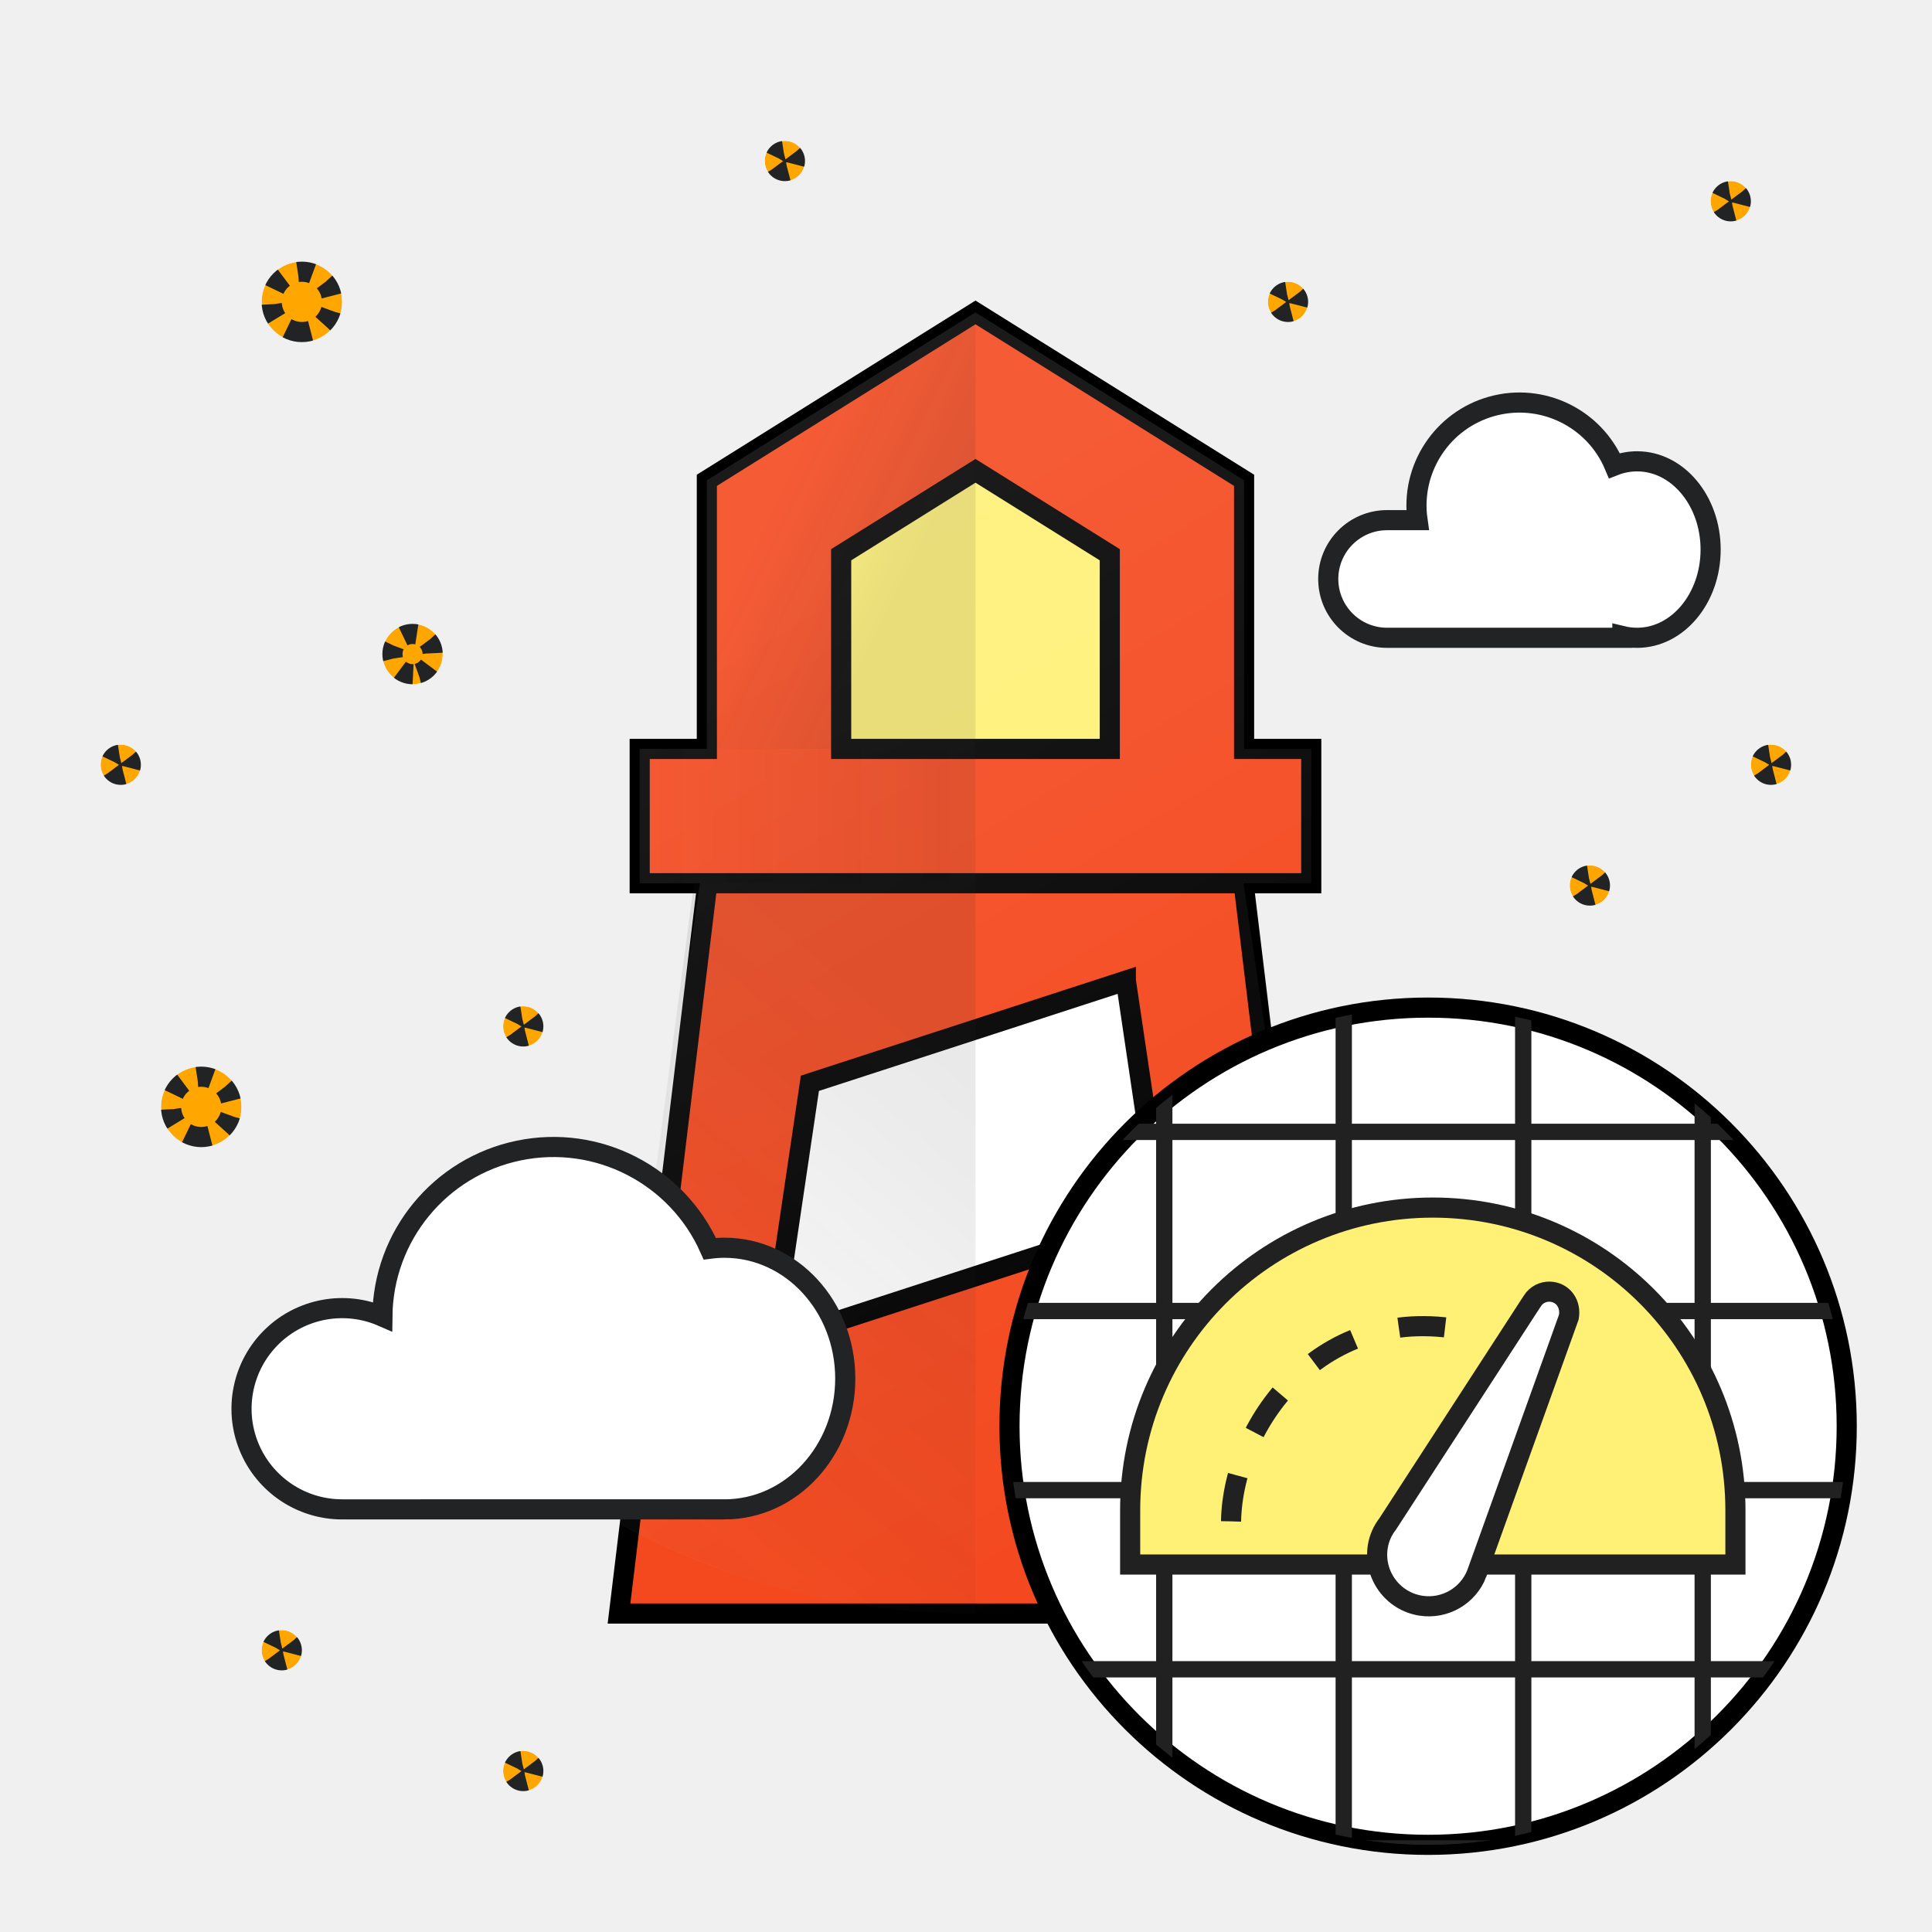
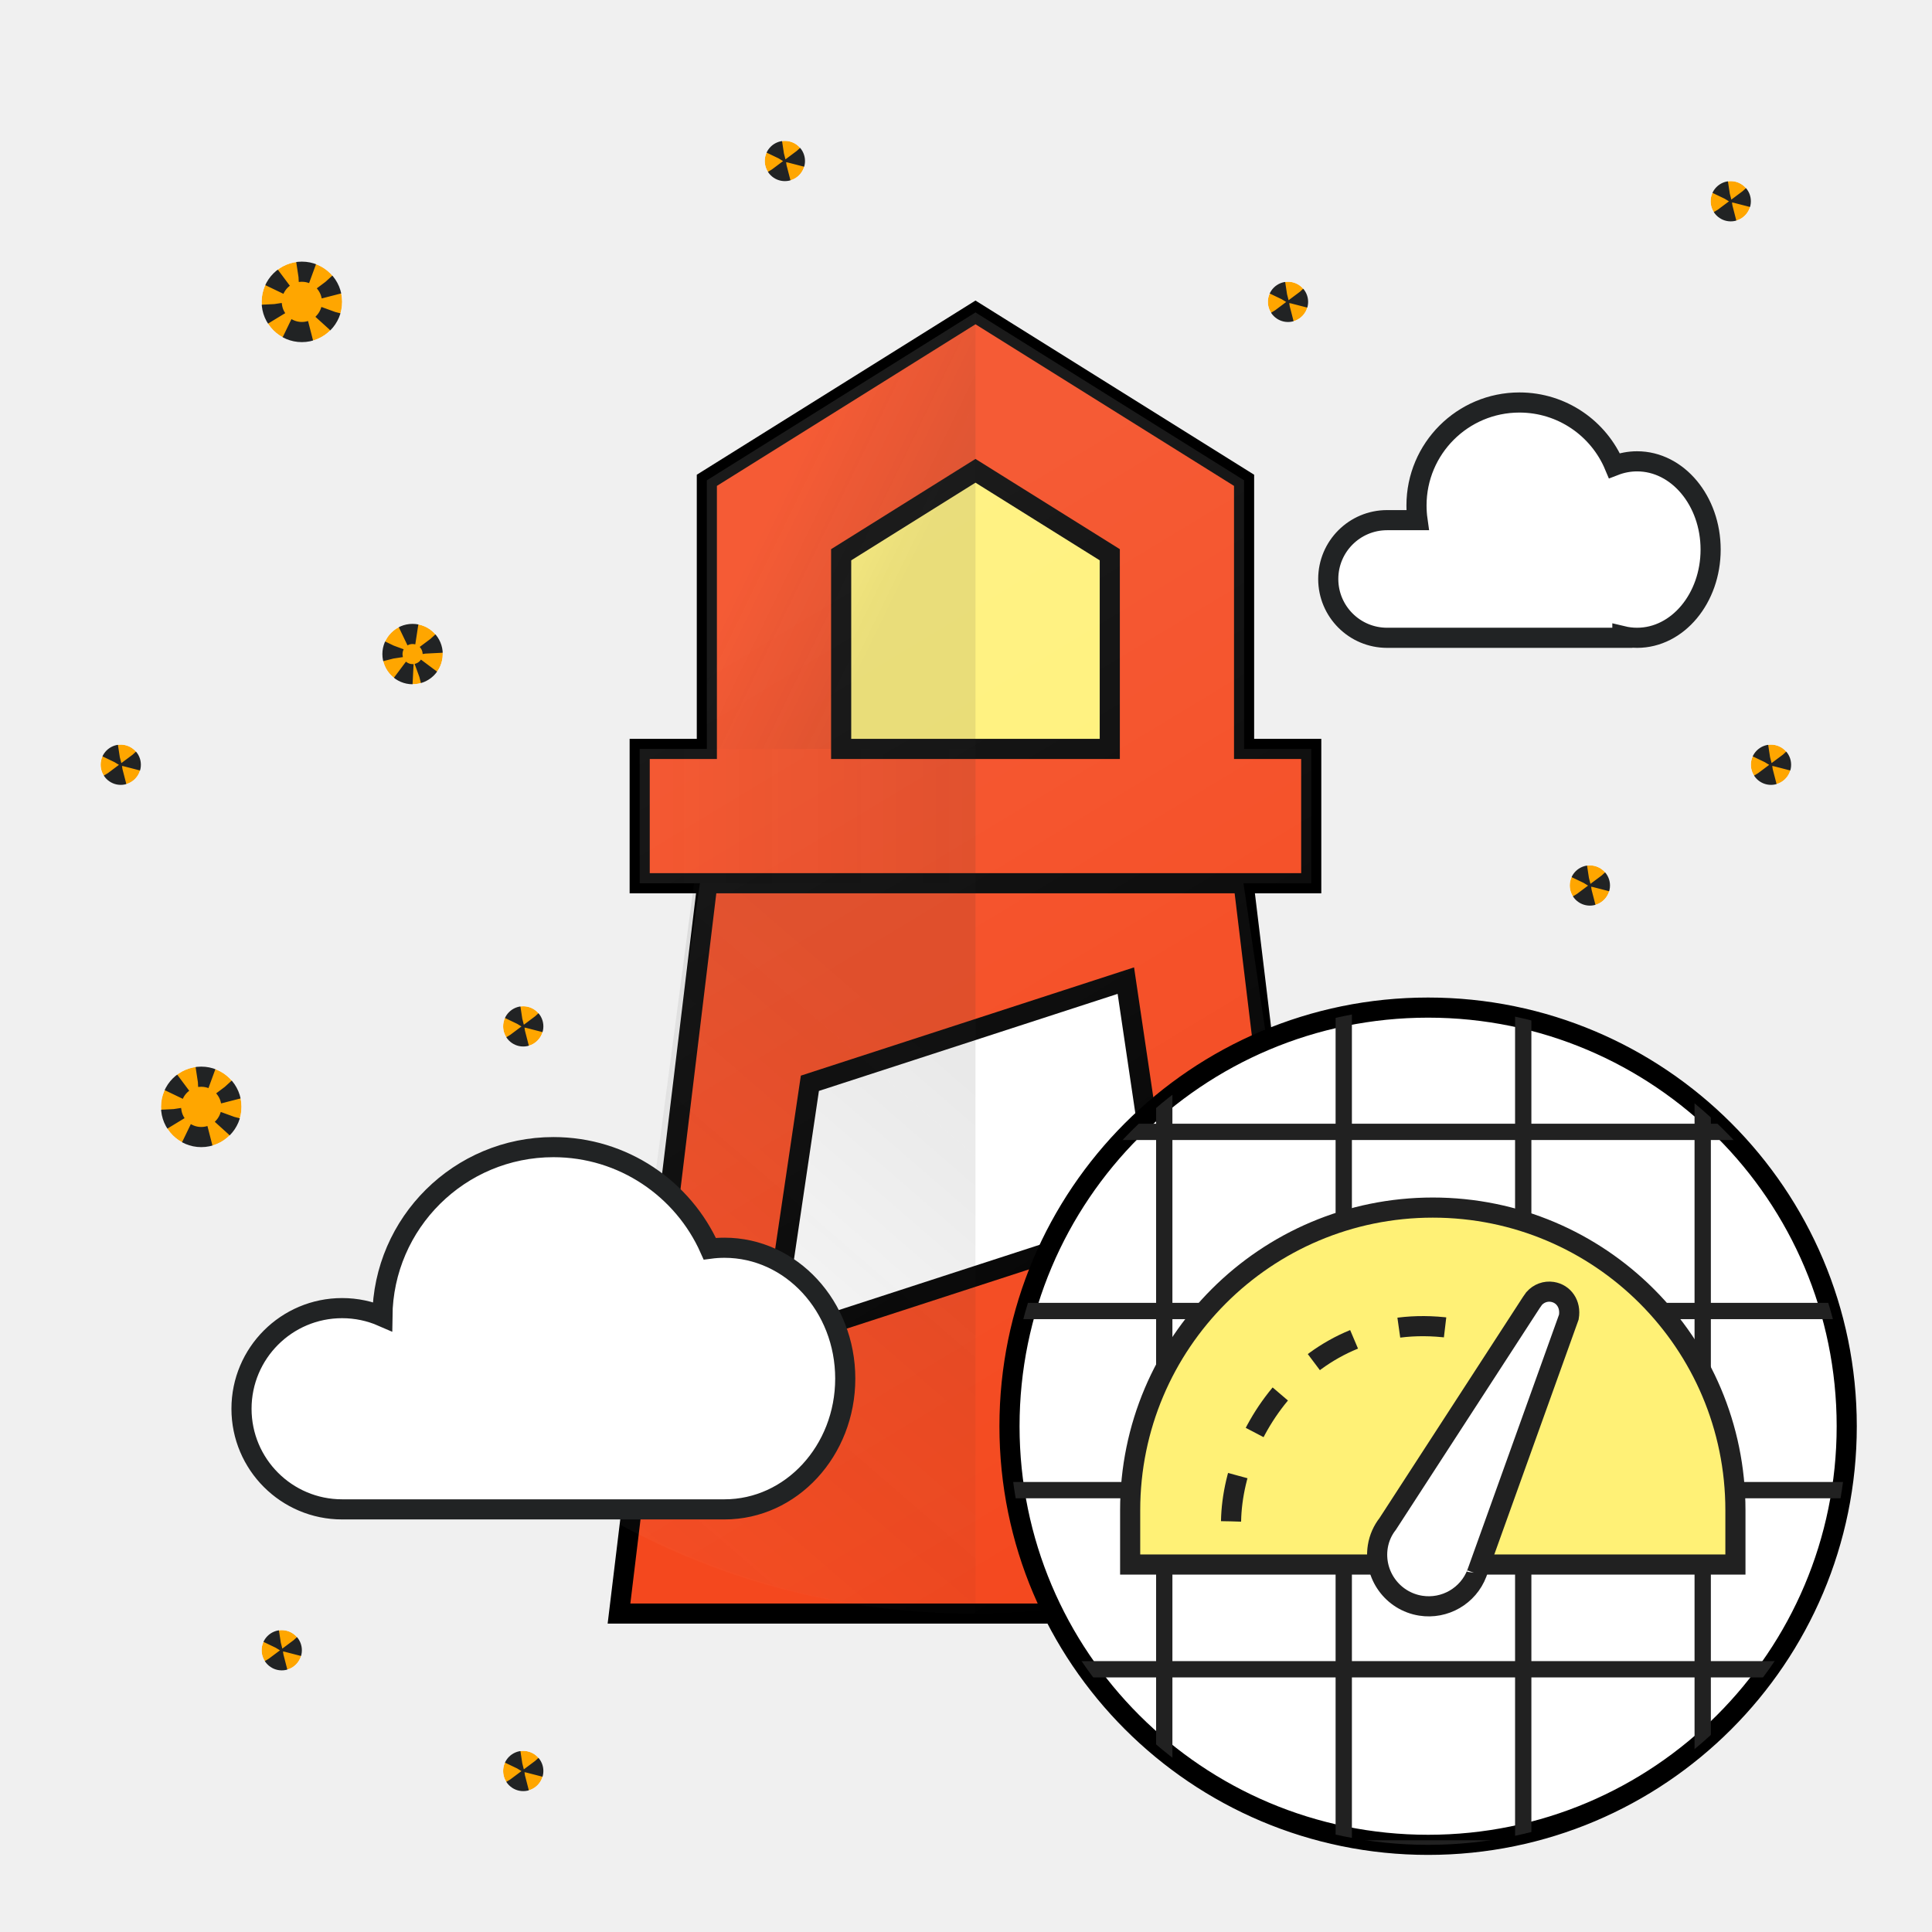
- <svg xmlns="http://www.w3.org/2000/svg" xmlns:xlink="http://www.w3.org/1999/xlink" width="96" height="96">
+ <svg xmlns="http://www.w3.org/2000/svg" xmlns:xlink="http://www.w3.org/1999/xlink" width="96px" height="96px" viewBox="0 0 96 96" version="1.1">
  <defs>
-     <linearGradient x1="36.626%" y1="20.358%" x2="64.01%" y2="100.652%" id="b">
-       <stop stop-color="#FFF" stop-opacity=".1" offset="0%" />
-       <stop stop-color="#FFF" stop-opacity="0" offset="100%" />
+     <linearGradient x1="36.626%" y1="20.358%" x2="64.01%" y2="100.652%" id="linearGradient-1">
+       <stop stop-color="#FFFFFF" stop-opacity="0.1" offset="0%" />
+       <stop stop-color="#FFFFFF" stop-opacity="0" offset="100%" />
    </linearGradient>
-     <linearGradient x1="68.935%" y1="65.756%" x2="31.065%" y2="35.799%" id="c">
-       <stop stop-color="#262626" stop-opacity=".1" offset="0%" />
+     <linearGradient x1="68.935%" y1="65.756%" x2="31.065%" y2="35.799%" id="linearGradient-2">
+       <stop stop-color="#262626" stop-opacity="0.1" offset="0%" />
      <stop stop-color="#262626" stop-opacity="0" offset="100%" />
    </linearGradient>
-     <linearGradient x1="62.531%" y1="13.086%" x2="24.779%" y2="100.996%" id="d">
-       <stop stop-color="#262626" stop-opacity=".1" offset="0%" />
+     <linearGradient x1="62.531%" y1="13.086%" x2="24.779%" y2="100.996%" id="linearGradient-3">
+       <stop stop-color="#262626" stop-opacity="0.1" offset="0%" />
      <stop stop-color="#262626" stop-opacity="0" offset="100%" />
    </linearGradient>
-     <linearGradient x1="0%" y1="50%" y2="50%" id="e">
-       <stop stop-color="#262626" stop-opacity=".1" offset="0%" />
+     <linearGradient x1="0%" y1="50%" x2="100%" y2="50%" id="linearGradient-4">
+       <stop stop-color="#262626" stop-opacity="0.1" offset="0%" />
      <stop stop-color="#262626" stop-opacity="0" offset="100%" />
    </linearGradient>
-     <path d="M10 14a2 2 0 1 1 0-4 2 2 0 0 1 0 4zm71-6a1 1 0 1 1 0-2 1 1 0 0 1 0 2zM15.5 31a1.5 1.5 0 1 1 0-3 1.5 1.5 0 0 1 0 3zM1 36a1 1 0 1 1 0-2 1 1 0 0 1 0 2zm8 44a1 1 0 1 1 0-2 1 1 0 0 1 0 2zm12-31a1 1 0 1 1 0-2 1 1 0 0 1 0 2zM5 54a2 2 0 1 1 0-4 2 2 0 0 1 0 4zm16 32a1 1 0 1 1 0-2 1 1 0 0 1 0 2zm38-73a1 1 0 1 1 0-2 1 1 0 0 1 0 2zM34 6a1 1 0 1 1 0-2 1 1 0 0 1 0 2zm49 30a1 1 0 1 1 0-2 1 1 0 0 1 0 2zm-9 6a1 1 0 1 1 0-2 1 1 0 0 1 0 2z" id="a" />
-     <mask id="f" x="0" y="0" width="84" height="82" fill="#fff">
-       <use xlink:href="#a" />
+     <path d="M10,14 C8.895,14 8,13.105 8,12 C8,10.895 8.895,10 10,10 C11.105,10 12,10.895 12,12 C12,13.105 11.105,14 10,14 Z M81,8 C80.448,8 80,7.552 80,7 C80,6.448 80.448,6 81,6 C81.552,6 82,6.448 82,7 C82,7.552 81.552,8 81,8 Z M15.5,31 C14.672,31 14,30.328 14,29.5 C14,28.672 14.672,28 15.5,28 C16.328,28 17,28.672 17,29.5 C17,30.328 16.328,31 15.5,31 Z M1,36 C0.448,36 0,35.552 0,35 C0,34.448 0.448,34 1,34 C1.552,34 2,34.448 2,35 C2,35.552 1.552,36 1,36 Z M9,80 C8.448,80 8,79.552 8,79 C8,78.448 8.448,78 9,78 C9.552,78 10,78.448 10,79 C10,79.552 9.552,80 9,80 Z M21,49 C20.448,49 20,48.552 20,48 C20,47.448 20.448,47 21,47 C21.552,47 22,47.448 22,48 C22,48.552 21.552,49 21,49 Z M5,54 C3.895,54 3,53.105 3,52 C3,50.895 3.895,50 5,50 C6.105,50 7,50.895 7,52 C7,53.105 6.105,54 5,54 Z M21,86 C20.448,86 20,85.552 20,85 C20,84.448 20.448,84 21,84 C21.552,84 22,84.448 22,85 C22,85.552 21.552,86 21,86 Z M59,13 C58.448,13 58,12.552 58,12 C58,11.448 58.448,11 59,11 C59.552,11 60,11.448 60,12 C60,12.552 59.552,13 59,13 Z M34,6 C33.448,6 33,5.552 33,5 C33,4.448 33.448,4 34,4 C34.552,4 35,4.448 35,5 C35,5.552 34.552,6 34,6 Z M83,36 C82.448,36 82,35.552 82,35 C82,34.448 82.448,34 83,34 C83.552,34 84,34.448 84,35 C84,35.552 83.552,36 83,36 Z M74,42 C73.448,42 73,41.552 73,41 C73,40.448 73.448,40 74,40 C74.552,40 75,40.448 75,41 C75,41.552 74.552,42 74,42 Z" id="path-5" />
+     <mask id="mask-6" maskContentUnits="userSpaceOnUse" maskUnits="objectBoundingBox" x="0" y="0" width="84" height="82" fill="white">
+       <use xlink:href="#path-5" />
    </mask>
-     <circle id="g" cx="20.962" cy="20.868" r="20.801" />
+     <circle id="path-7" cx="20.962" cy="20.868" r="20.801" />
  </defs>
-   <g fill="none" fill-rule="evenodd">
-     <path d="M0 0h96v96H0z" />
-     <g transform="translate(5 3)">
-       <path d="M3 0h80v80H3z" />
-       <path fill="#FFF" d="M31.375 44.642h22.94v22.94h-22.94z" />
-       <path d="M25.758 77.176l5.2-42.962h25.026l5.199 42.962H25.758zm25.185-31.45l-15.7 5.102-1.909 12.88 19.342-6.285-1.733-11.696z" stroke="#000" fill="#F4481E" fill-rule="nonzero" />
-       <path stroke="#979797" fill="#FFF176" d="M34.559 19.324h15.94V39.03H34.56z" />
-       <path d="M56.818 34.214h3.337v6.674H26.786v-6.674h3.337V20.866l13.348-8.342 13.347 8.342v13.348zm-6.674 0v-9.649l-6.673-4.17-6.674 4.17v9.649h13.347z" stroke="#000" fill="#F4481E" fill-rule="nonzero" />
-       <path d="M50.022 37.123l4.664 31.485a36.538 36.538 0 0 1-18.166 4.804 36.538 36.538 0 0 1-18.167-4.804l4.664-31.485h-2.996v-6.674h3.337V17.102l13.348-8.343 13.347 8.343v13.347h3.337v6.674h-3.368z" fill="url(#b)" fill-rule="nonzero" transform="translate(6.765 3.765)" />
-       <path fill="url(#c)" fill-rule="nonzero" d="M36.706 30.45H23.358V17.101l13.348-8.343z" transform="translate(6.765 3.765)" />
-       <path d="M36.706 73.412a36.677 36.677 0 0 1-18.167-4.804l4.183-31.485h13.984v36.289z" fill="url(#d)" fill-rule="nonzero" transform="translate(6.765 3.765)" />
-       <path fill="url(#e)" fill-rule="nonzero" transform="matrix(-1 0 0 1 63.492 3.765)" d="M20.021 30.449h16.684v6.674H20.021z" />
-       <use stroke="#212324" mask="url(#f)" stroke-width="2" fill="#FFA600" stroke-dasharray="1,1" xlink:href="#a" />
-       <path d="M31 72c3.314 0 6-2.91 6-6.5S34.314 59 31 59a5.6 5.6 0 0 0-.73.048A8.5 8.5 0 0 0 14 62.417 5 5 0 1 0 12 72l19-.001zM65.436 22.846h-1.513a2.923 2.923 0 0 0 0 5.846h11.692v-.087c.237.057.48.087.731.087 2.018 0 3.654-1.963 3.654-4.384 0-2.422-1.636-4.385-3.654-4.385a3.1 3.1 0 0 0-1.128.213 5.117 5.117 0 0 0-9.782 2.71z" stroke="#212324" fill="#FFF" />
+   <g id="20-Performance-audits" stroke="none" stroke-width="1" fill="none" fill-rule="evenodd">
+     <rect id="Rectangle" x="0" y="0" width="96" height="96" />
+     <g id="lighthouse-graphics" transform="translate(5, 3)">
+       <g id="lighthouse" transform="translate(3, 0)">
+         <g id="Group-4-Copy-2">
+           <rect id="Rectangle" x="0" y="0" width="80" height="80" />
+           <g id="Group-2" transform="translate(3.764706, 3.764706)">
+             <rect id="Rectangle" fill="#FFFFFF" x="24.61" y="40.877" width="22.941" height="22.941" />
+             <path d="M18.993,73.412 L24.193,30.449 L49.219,30.449 L54.418,73.412 C48.771,73.412 43.315,73.412 36.706,73.412 C32.3,73.412 26.396,73.412 18.993,73.412 Z M44.178,41.962 L28.478,47.063 L26.57,59.943 L45.911,53.658 L44.178,41.962 Z" id="Shape" stroke="#000000" fill="#F4481E" fill-rule="nonzero" />
+             <rect id="Rectangle" stroke="#979797" fill="#FFF176" x="27.794" y="15.559" width="15.941" height="19.706" />
+             <path d="M50.053,30.449 L53.39,30.449 L53.39,37.123 L20.021,37.123 L20.021,30.449 L23.358,30.449 L23.358,17.102 L36.706,8.759 L50.053,17.102 L50.053,30.449 Z M43.38,30.449 L43.38,20.801 L36.706,16.629 L30.032,20.801 L30.032,30.449 L43.38,30.449 Z" id="Path" stroke="#000000" fill="#F4481E" fill-rule="nonzero" />
+             <path d="M50.022,37.123 L54.686,68.608 C49.329,71.665 43.128,73.412 36.52,73.412 C29.911,73.412 23.71,71.665 18.353,68.608 L23.017,37.123 L20.021,37.123 L20.021,30.449 L23.358,30.449 L23.358,17.102 L36.706,8.759 L50.053,17.102 L50.053,30.449 L53.39,30.449 L53.39,37.123 L50.022,37.123 Z" id="Path" fill="url(#linearGradient-1)" fill-rule="nonzero" />
+             <polygon id="Path-Copy-2" fill="url(#linearGradient-2)" fill-rule="nonzero" points="36.706 30.449 23.358 30.449 23.358 17.102 36.706 8.759" />
+             <path d="M36.706,73.412 C30.111,73.412 23.888,71.653 18.539,68.608 L22.722,37.123 L36.706,37.123 L36.706,73.412 Z" id="Path-Copy-4" fill="url(#linearGradient-3)" fill-rule="nonzero" />
+             <rect id="Rectangle-Copy-13" fill="url(#linearGradient-4)" fill-rule="nonzero" transform="translate(28.36364, 33.7861) scale(-1, 1) translate(-28.36364, -33.7861) " x="20.021" y="30.449" width="16.684" height="6.674" />
+           </g>
+         </g>
+       </g>
+       <use id="stars" stroke="#212324" mask="url(#mask-6)" stroke-width="2" fill="#FFA600" stroke-dasharray="1,1" xlink:href="#path-5" />
+       <path d="M13,72 C9.686,72 7,69.09 7,65.5 C7,61.91 9.686,59 13,59 C13.247,59 13.491,59.016 13.73,59.048 C15.054,56.074 18.035,54 21.5,54 C26.166,54 29.955,57.76 30,62.416 C30.612,62.149 31.289,62 32,62 C34.761,62 37,64.239 37,67 C37,69.761 34.761,72 32,72 L13,72 Z" id="cloud2" stroke="#212324" fill="#FFFFFF" transform="translate(22, 63) scale(-1, 1) translate(-22, -63) " />
+       <path d="M75.564,22.846 L77.077,22.846 C78.691,22.846 80,24.155 80,25.769 C80,27.384 78.691,28.692 77.077,28.692 L65.385,28.692 L65.385,28.605 C65.148,28.662 64.904,28.692 64.654,28.692 C62.636,28.692 61,26.729 61,24.308 C61,21.886 62.636,19.923 64.654,19.923 C65.047,19.923 65.426,19.998 65.782,20.136 C66.555,18.294 68.377,17 70.5,17 C73.325,17 75.615,19.29 75.615,22.115 C75.615,22.363 75.598,22.607 75.564,22.846 Z" id="cloud1" stroke="#212324" fill="#FFFFFF" transform="translate(70.5, 22.84615) scale(-1, 1) translate(-70.5, -22.84615) " />
    </g>
-     <g transform="translate(50 50)">
-       <mask id="h" fill="#fff">
-         <use xlink:href="#g" />
-       </mask>
-       <use stroke="#000" fill="#FFF" xlink:href="#g" />
-       <g mask="url(#h)" stroke="#212121" stroke-width=".81">
-         <path d="M-72.66 6.242h206.254M16.77-38.202v139.844M97.035-38.202v139.844M25.688-38.202v139.844m80.265-139.844v139.844M34.607-38.202v139.844m80.265-139.844v139.844M43.525-38.202v139.844M123.79-38.202v139.844M52.443-38.202v139.844M132.71-38.202v139.844M61.362-38.202v139.844M7.852-38.202v139.844M88.116-38.202v139.844M-1.067-38.202v139.844M79.198-38.202v139.844M-9.985-38.202v139.844M70.28-38.202v139.844M-18.903-38.52v139.844M-27.822-38.52v139.844M-36.74-38.52v139.844M-45.66-38.52v139.844M-54.577-38.52v139.844M-63.495-38.52v139.844M-72.414-38.52v139.844M-72.66-2.66h206.254m-206.254-8.9h206.254M-72.66-20.463h206.254M-72.66-29.363h206.254M-72.66-38.265h206.254M-72.66 15.143h206.254m-206.254 8.9h206.254M-72.66 32.946h206.254M-72.66 41.846h206.254M-72.66 50.748h206.254m-206.254 8.9h206.254M-72.66 68.55h206.254M-72.66 77.451h206.254M-72.66 86.353h206.254m-206.254 8.9h206.254" />
+     <g id="content" transform="translate(50, 50)">
+       <g id="Clipped">
+         <mask id="mask-8" fill="white">
+           <use xlink:href="#path-7" />
+         </mask>
+         <use id="c" stroke="#000000" fill="#FFFFFF" xlink:href="#path-7" />
+         <g id="Group" mask="url(#mask-8)" stroke="#212121" stroke-width="0.81">
+           <g transform="translate(-72.9697, -38.60606)" id="Shape">
+             <path d="M0.31,44.848 L206.564,44.848 M89.74,0.404 L89.74,140.248 M170.005,0.404 L170.005,140.248 M98.658,0.404 L98.658,140.248 M178.923,0.404 L178.923,140.248 M107.576,0.404 L107.576,140.248 M187.842,0.404 L187.842,140.248 M116.495,0.404 L116.495,140.248 M196.76,0.404 L196.76,140.248 M125.413,0.404 L125.413,140.248 M205.678,0.404 L205.678,140.248 M134.331,0.404 L134.331,140.248 M80.821,0.404 L80.821,140.248 M161.087,0.404 L161.087,140.248 M71.903,0.404 L71.903,140.248 M152.168,0.404 L152.168,140.248 M62.985,0.404 L62.985,140.248 M143.25,0.404 L143.25,140.248 M54.066,0.085 L54.066,139.929 M45.148,0.085 L45.148,139.929 M36.229,0.085 L36.229,139.929 M27.311,0.085 L27.311,139.929 M18.393,0.085 L18.393,139.929 M9.475,0.085 L9.475,139.929 M0.556,0.085 L0.556,139.929 M0.31,35.946 L206.564,35.946 M0.31,27.045 L206.564,27.045 M0.31,18.144 L206.564,18.144 M0.31,9.243 L206.564,9.243 M0.31,0.342 L206.564,0.342 M0.31,53.749 L206.564,53.749 M0.31,62.65 L206.564,62.65 M0.31,71.551 L206.564,71.551 M0.31,80.452 L206.564,80.452 M0.31,89.354 L206.564,89.354 M0.31,98.255 L206.564,98.255 M0.31,107.156 L206.564,107.156 M0.31,116.057 L206.564,116.057 M0.31,124.959 L206.564,124.959 M0.31,133.86 L206.564,133.86" />
+           </g>
+         </g>
      </g>
-     </g>
-     <g stroke="#212121">
-       <path d="M71.195 60.004c8.305 0 15.037 6.732 15.037 15.037v2.7H56.157v-2.7c0-8.305 6.733-15.037 15.038-15.037z" fill="#FFF176" fill-rule="nonzero" />
-       <path d="M73.386 78.173l-.008.02.009-.023-.001.003zm0 0a2.561 2.561 0 0 1-2.79 1.612 2.567 2.567 0 0 1-2.135-2.936c.068-.425.246-.812.493-1.127l7.14-11.006.136-.194a1 1 0 0 1 .905-.329c.557.089.931.604.82 1.251l-4.57 12.729z" fill="#FFF" fill-rule="nonzero" />
-       <path d="M61.17 75.595c.09-5.016 4.758-11.284 12.272-9.335" stroke-dasharray="2.304" />
+       <g id="performance" transform="translate(6, 10)" stroke="#212121">
+         <path d="M15.195,0.004 L15.195,0.004 C23.5,0.004 30.232,6.736 30.232,15.041 L30.232,17.74 L0.157,17.74 L0.157,15.041 C0.157,6.736 6.89,0.004 15.195,0.004 Z" id="Rectangle-10" fill="#FFF176" fill-rule="nonzero" />
+         <path d="M18.368,18.05 L18.364,18.072 L18.369,18.047 C18.369,18.048 18.369,18.049 18.368,18.05 Z M18.368,18.05 C18.122,19.225 17.078,20.08 15.864,20.08 C14.447,20.08 13.298,18.93 13.298,17.513 C13.298,17.083 13.413,16.672 13.608,16.323 L18.938,4.336 L19.043,4.123 C19.227,3.835 19.54,3.656 19.885,3.656 C20.449,3.656 20.899,4.106 20.89,4.764 L18.368,18.05 Z" id="Path" fill="#FFFFFF" fill-rule="nonzero" transform="translate(17.09828, 11.86797) rotate(9) translate(-17.09828, -11.86797) " />
+         <path d="M5.17,15.595 C5.26,10.579 9.928,4.311 17.442,6.26" id="Path-22" stroke-dasharray="2.304" />
+       </g>
    </g>
  </g>
</svg>
